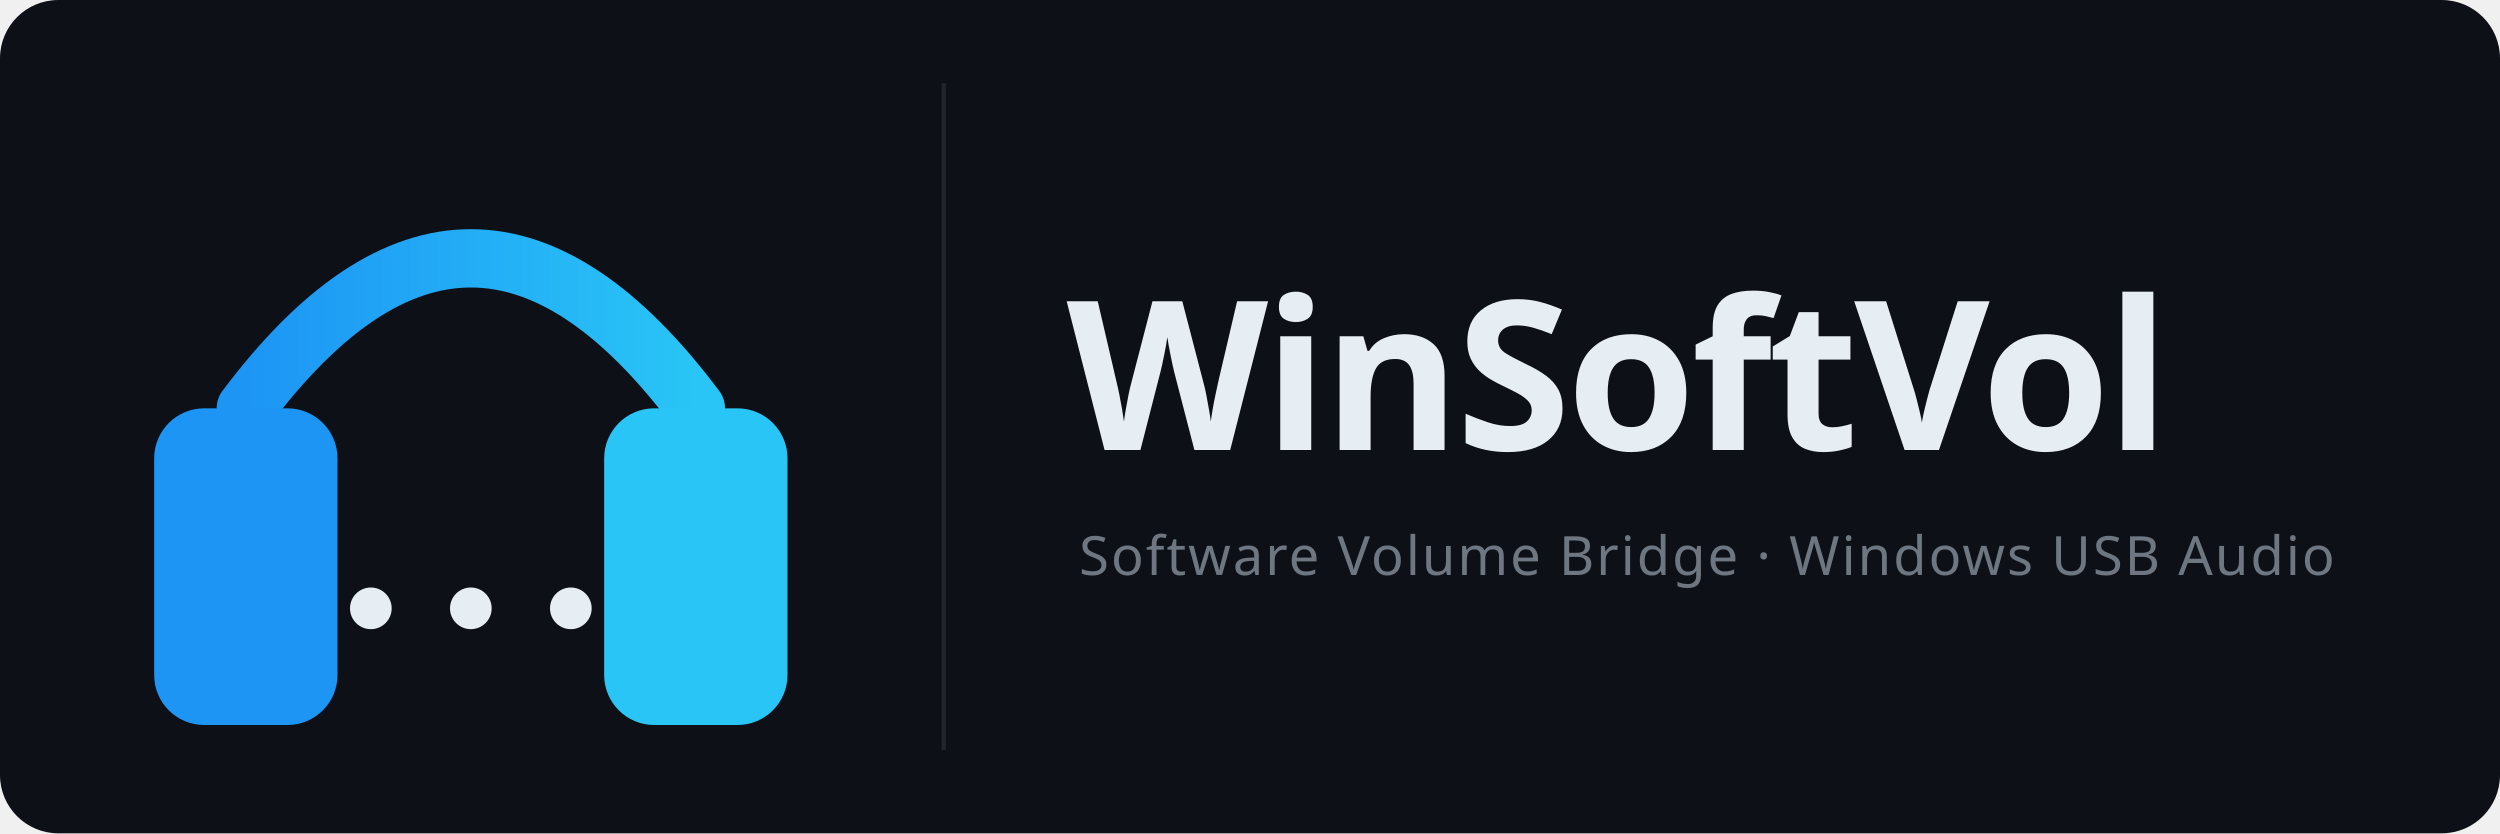
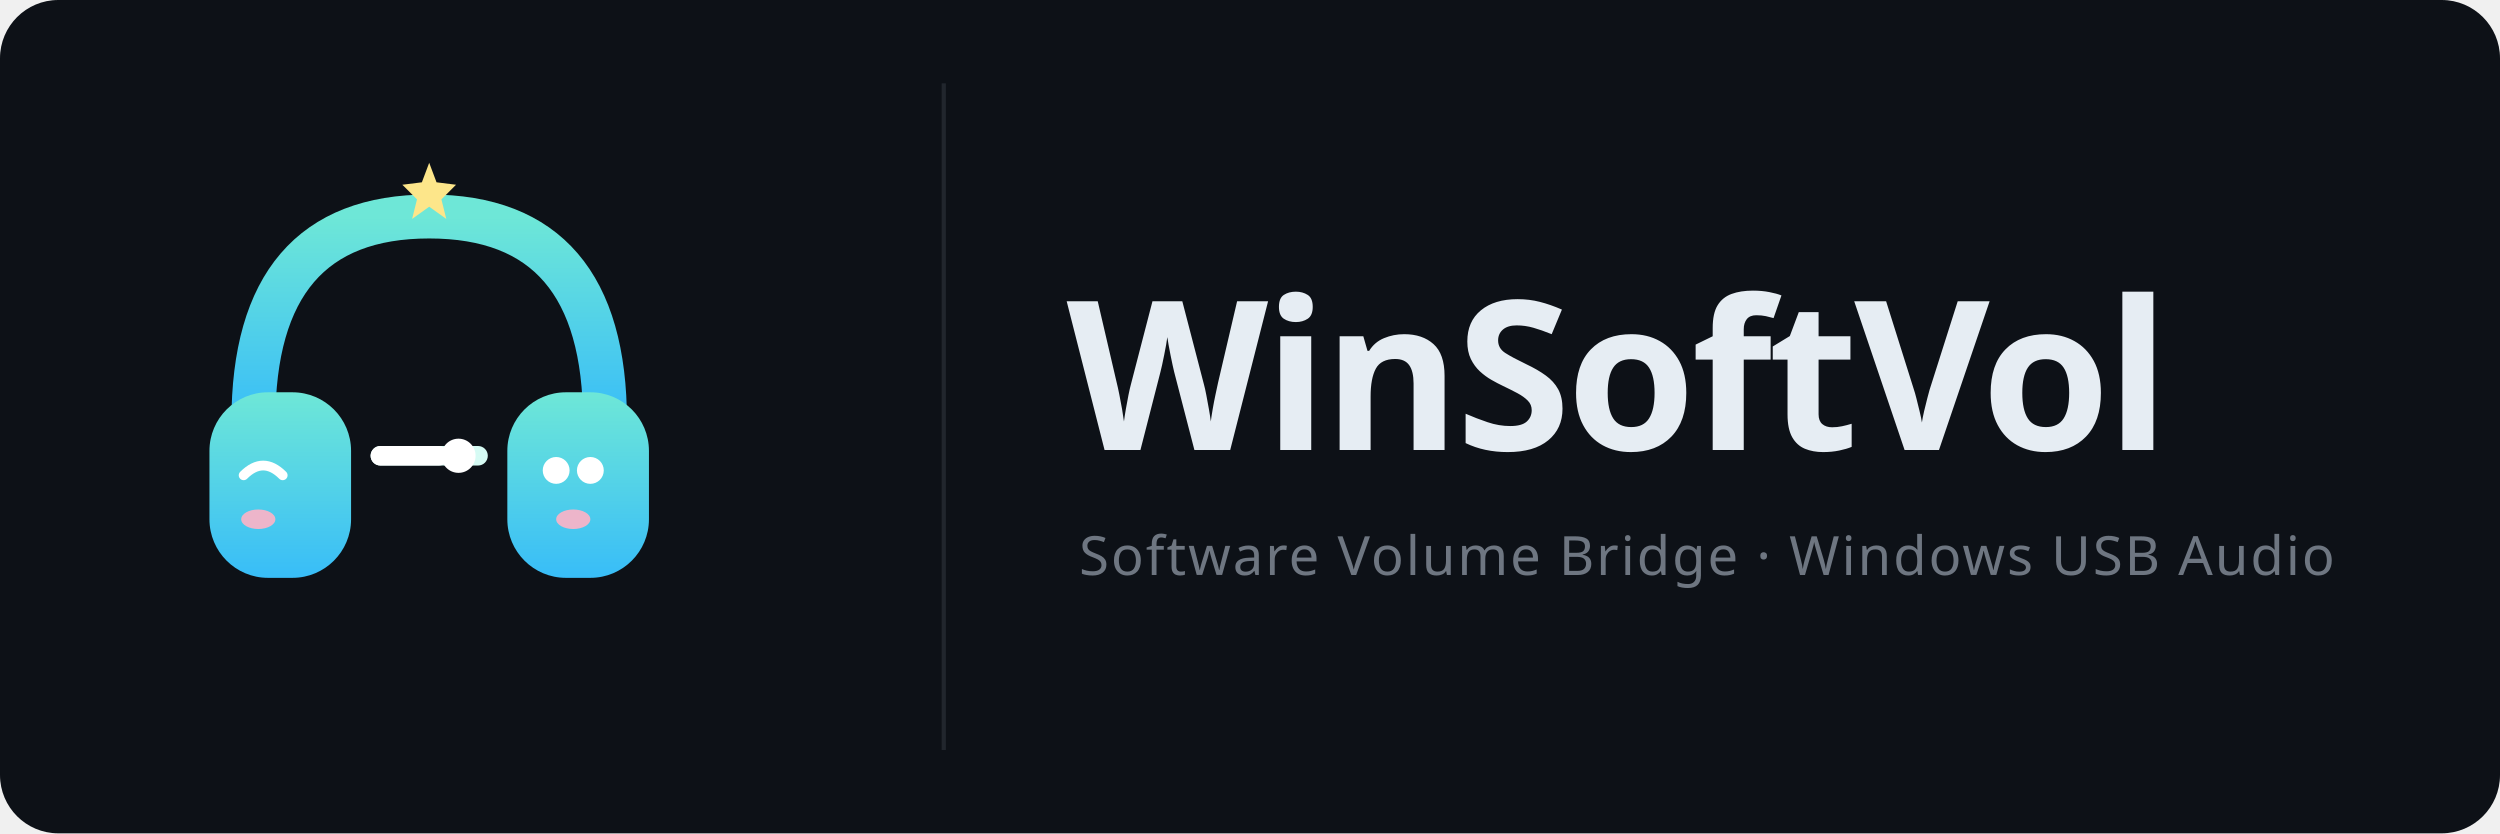
<svg xmlns="http://www.w3.org/2000/svg" width="600" height="200" viewBox="0 0 600 200">
  <defs>
-     <linearGradient id="arch" x1="0" y1="0" x2="1" y2="0">
-       <stop offset="0%" stop-color="#1d95f5" />
-       <stop offset="100%" stop-color="#29c5f6" />
+     <linearGradient id="hp" x1="0" y1="0" x2="0" y2="1">
+       <stop offset="0%" stop-color="#6EE7D7" />
+       <stop offset="100%" stop-color="#38BDF8" />
    </linearGradient>
  </defs>
  <rect width="600" height="200" fill="#0d1117" rx="14" />
-   <g transform="translate(-15,-22)">
-     <path d="M 74,120 Q 128,48 182,120" stroke="url(#arch)" stroke-width="14" fill="none" stroke-linecap="round" />
-     <rect x="52" y="120" width="44" height="76" rx="12" fill="#1d95f5" />
-     <rect x="160" y="120" width="44" height="76" rx="12" fill="#29c5f6" />
-     <circle cx="104" cy="168" r="5" fill="#e6edf3" />
-     <circle cx="128" cy="168" r="5" fill="#e6edf3" />
-     <circle cx="152" cy="168" r="5" fill="#e6edf3" />
+   <g transform="translate(28,25) scale(0.586)">
+     <path d="M56 130 Q56 46 128 46 Q200 46 200 130" stroke="url(#hp)" stroke-width="18" fill="none" stroke-linecap="round" />
+     <rect x="38" y="118" width="58" height="76" rx="24" fill="url(#hp)" />
+     <rect x="160" y="118" width="58" height="76" rx="24" fill="url(#hp)" />
+     <path d="M52 152 Q60 144 68 152" stroke="#FFFFFF" stroke-width="4" fill="none" stroke-linecap="round" />
+     <ellipse cx="58" cy="170" rx="7" ry="4" fill="#FFB3C6" opacity="0.9" />
+     <circle cx="180" cy="150" r="5.5" fill="#FFFFFF" />
+     <circle cx="194" cy="150" r="5.5" fill="#FFFFFF" />
+     <ellipse cx="187" cy="170" rx="7" ry="4" fill="#FFB3C6" opacity="0.9" />
+     <rect x="104" y="140" width="48" height="8" rx="4" fill="#D6FBF4" />
+     <rect x="104" y="140" width="32" height="8" rx="4" fill="#FFFFFF" />
+     <circle cx="140" cy="144" r="7" fill="#FFFFFF" />
+     <path d="M128 24 L131 32 L139 33 L133 39 L135 47 L128 42 L121 47 L123 39 L117 33 L125 32 Z" fill="#FDE68A" />
  </g>
  <rect x="226" y="20" width="1" height="160" fill="#21262d" />
  <text x="256" y="108" font-family="Segoe UI, SF Pro Display, system-ui, sans-serif" font-size="50" font-weight="800" fill="#e6edf3" letter-spacing="-1">WinSoftVol</text>
  <text x="259" y="138" font-family="Segoe UI, system-ui, sans-serif" font-size="13" fill="#6e7681" letter-spacing="0.5">Software Volume Bridge · Windows USB Audio</text>
</svg>
